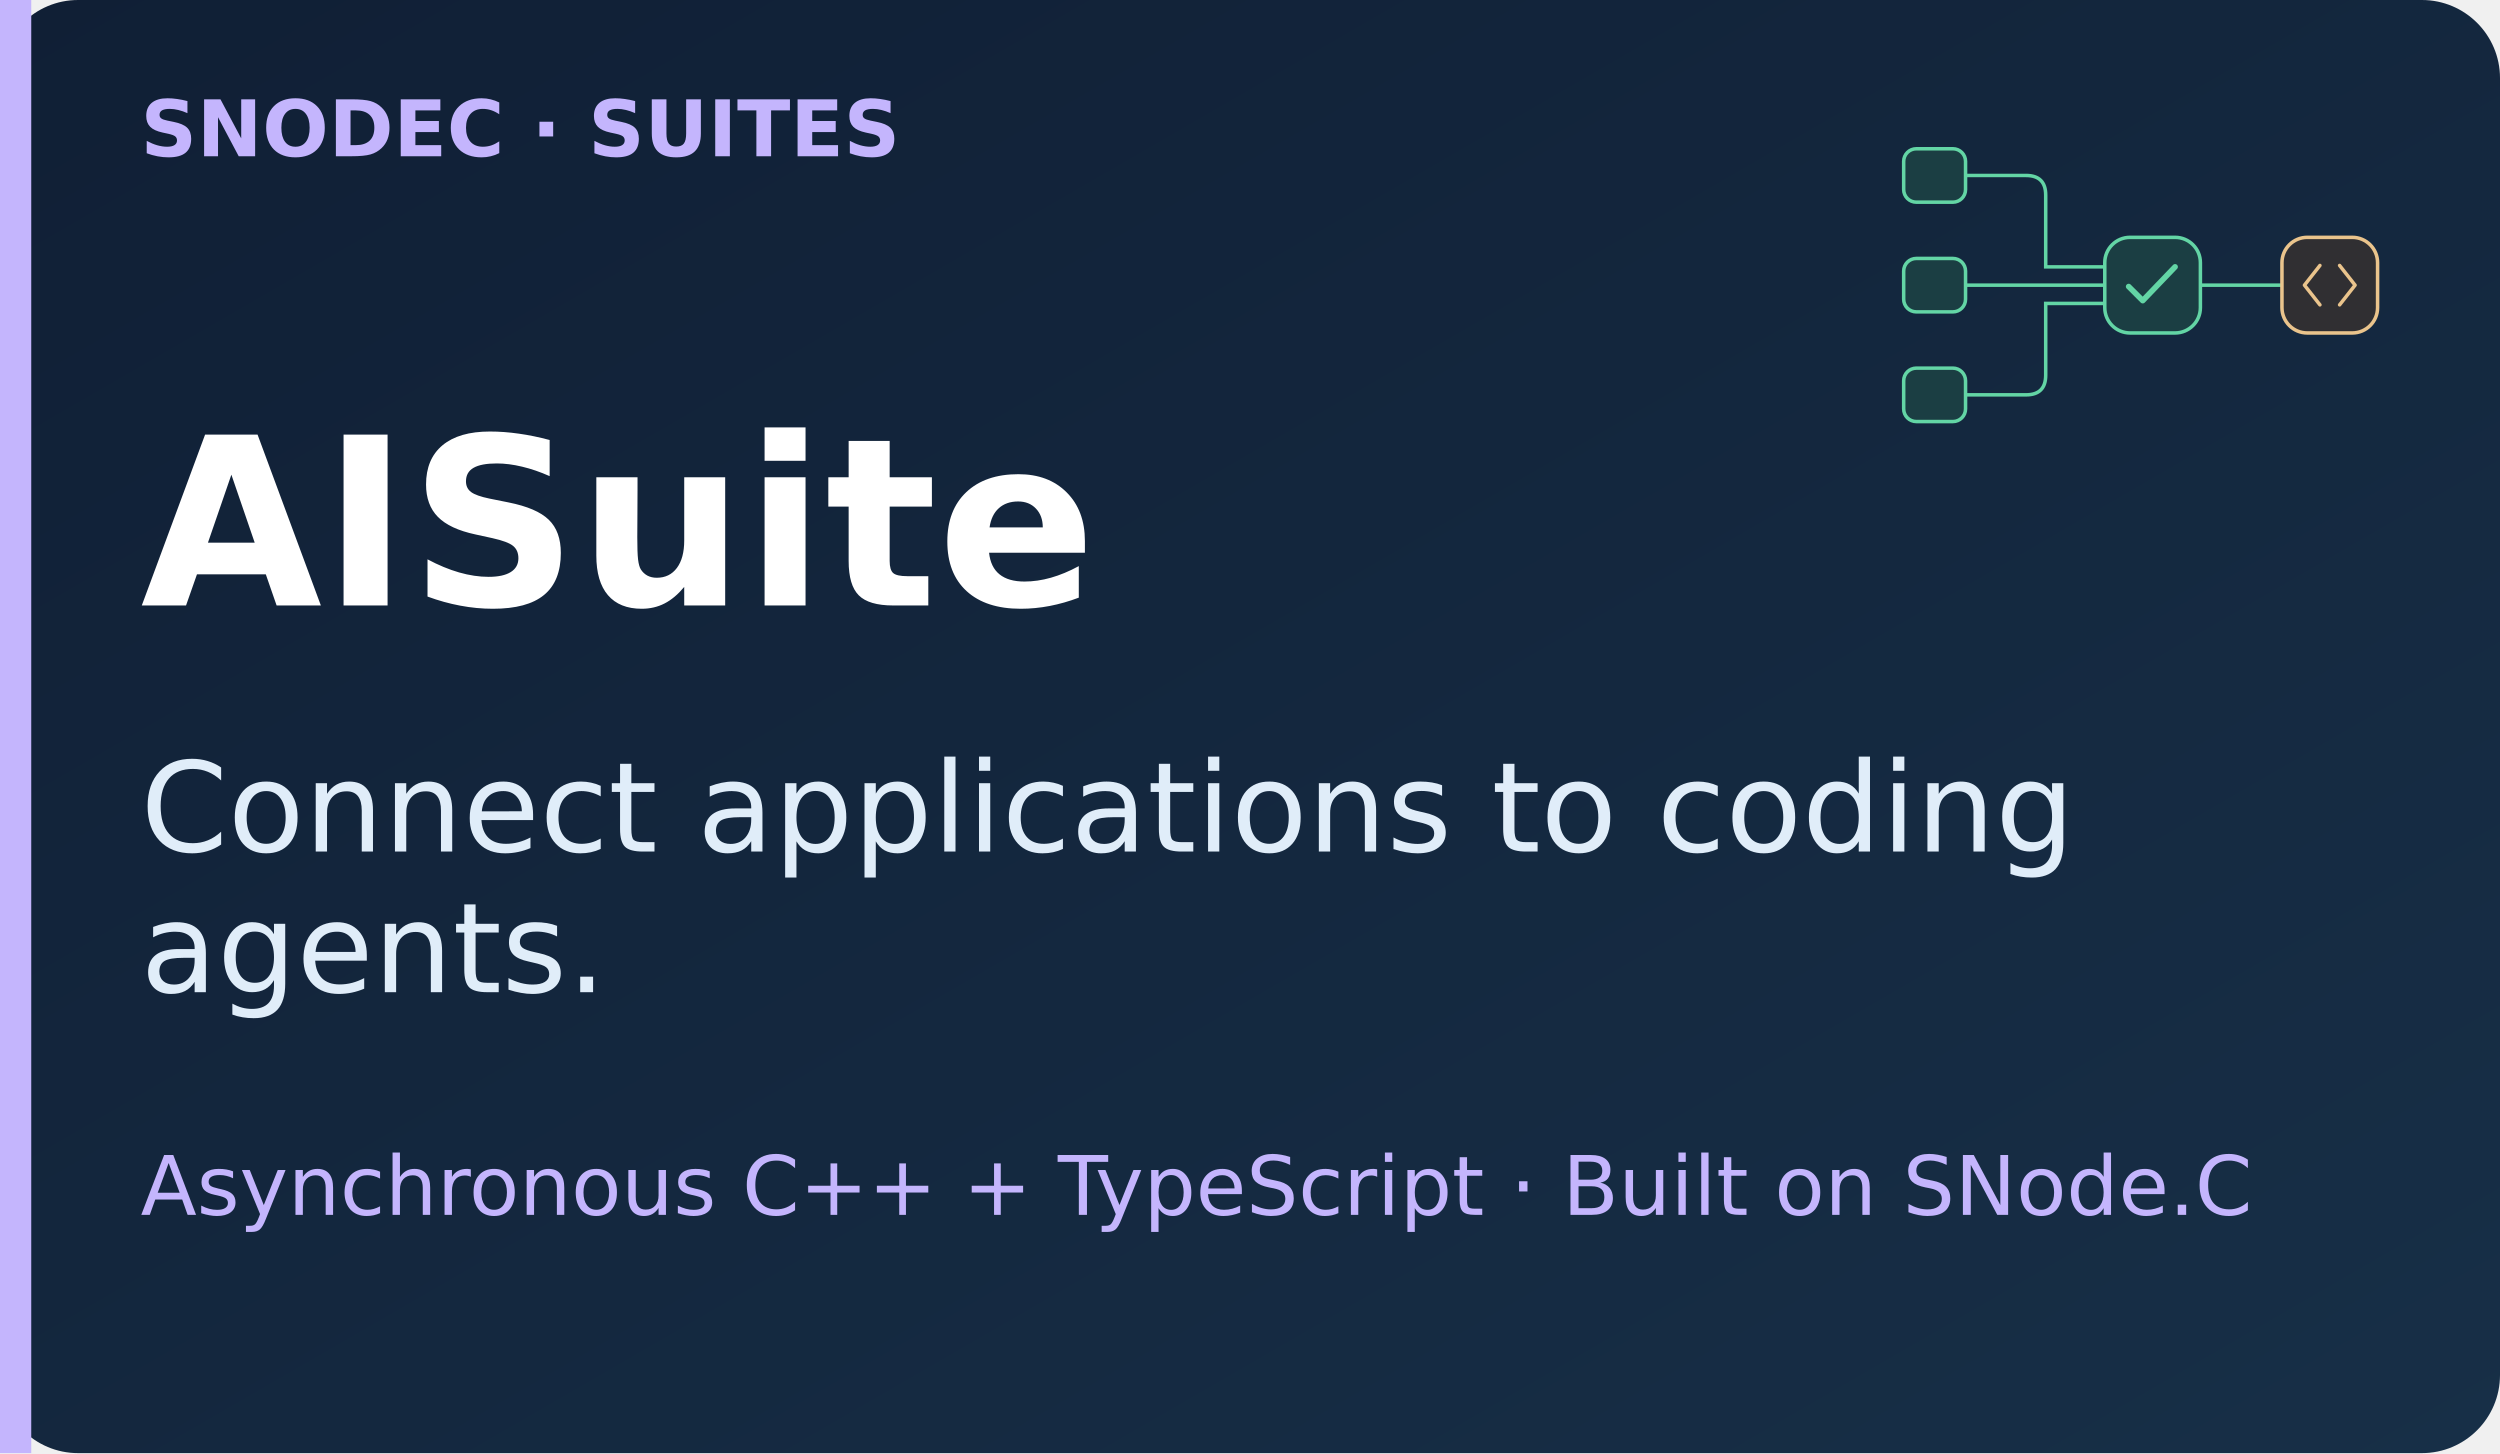
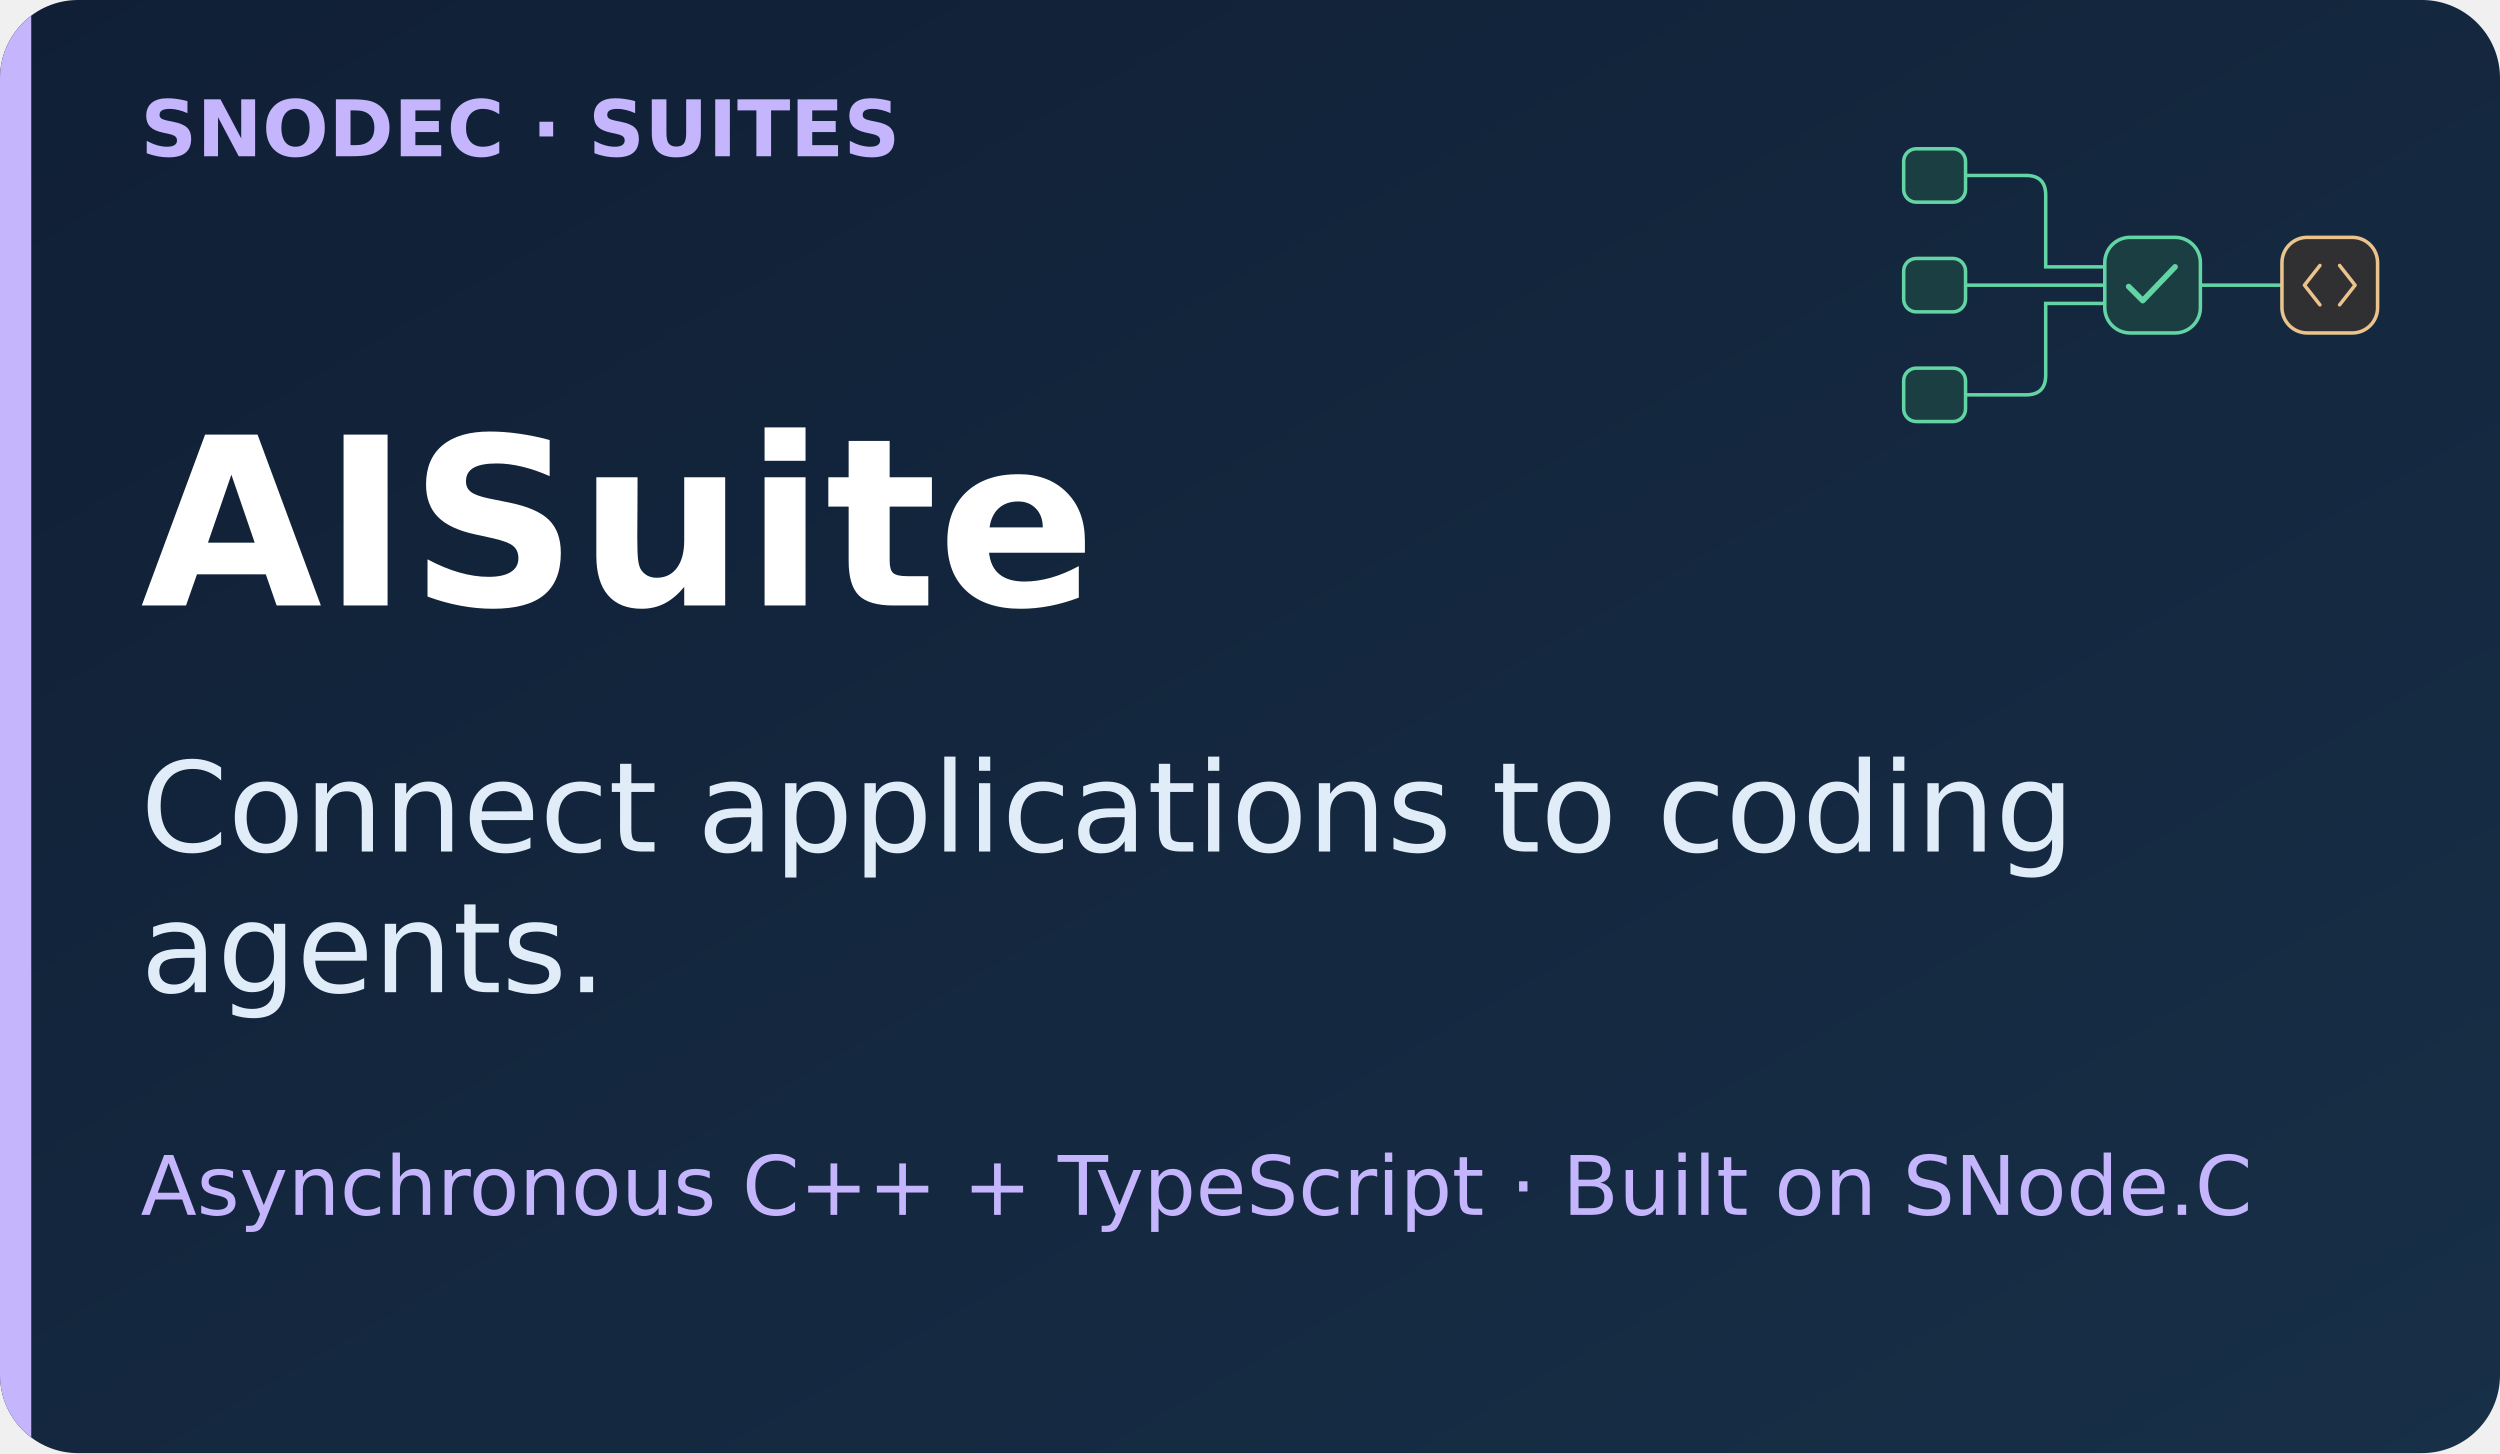
<svg xmlns="http://www.w3.org/2000/svg" width="640" height="372" viewBox="0 0 640 372" role="img" aria-labelledby="title description">
  <defs>
    <linearGradient id="background" x2="1" y2="1">
      <stop stop-color="#101f35" />
      <stop offset="1" stop-color="#172f47" />
    </linearGradient>
+     <clipPath id="banner-outline-clip">
+       <use href="#banner-outline" />
+     </clipPath>
  </defs>
-   <rect width="640" height="372" rx="20" fill="url(#background)" />
-   <rect width="8" height="372" fill="#c4b5fd" />
+   <rect id="banner-outline" width="640" height="372" rx="20" fill="url(#background)" />
+   <g clip-path="url(#banner-outline-clip)">
+     <rect width="8" height="372" fill="#c4b5fd" />
+   </g>
  <g font-family="DejaVu Sans,Verdana,sans-serif">
    <text x="36" y="40" font-size="20" font-weight="700" fill="#c4b5fd">SNODEC · SUITES</text>
    <text x="36" y="155" font-size="60" font-weight="700" fill="#ffffff">AISuite</text>
    <text x="36" y="218" font-size="32" font-weight="400" fill="#e0edf9">Connect applications to coding </text>
    <text x="36" y="254" font-size="32" font-weight="400" fill="#e0edf9">agents.</text>
    <text x="36" y="311" font-size="21" font-weight="400" fill="#c4b5fd">Asynchronous C++ + TypeScript · Built on SNode.C</text>
  </g>
  <g transform="translate(548 73) scale(0.36) translate(-1039.5 -160)">
    <g fill="none" stroke="#63d5a5" stroke-width="2.5">
      <path d="M915 82h43q14 0 14 14v51h42M915 160h99M915 238h43q14 0 14-14v-51h42M1082 160h58" />
      <rect x="871" y="63" width="44" height="38" rx="9" fill="#1b3e43" />
      <rect x="871" y="141" width="44" height="38" rx="9" fill="#1b3e43" />
      <rect x="871" y="219" width="44" height="38" rx="9" fill="#1b3e43" />
      <rect x="1014" y="126" width="68" height="68" rx="18" fill="#1b3e43" />
      <path d="m1031 161 10 10 23-24" stroke-width="4" stroke-linecap="round" stroke-linejoin="round" />
      <rect x="1140" y="126" width="68" height="68" rx="18" fill="#302f32" stroke="#eac48c" />
      <path d="m1167 146-11 14 11 14m14-28 11 14-11 14" stroke="#eac48c" stroke-linecap="round" stroke-linejoin="round" />
    </g>
  </g>
</svg>
